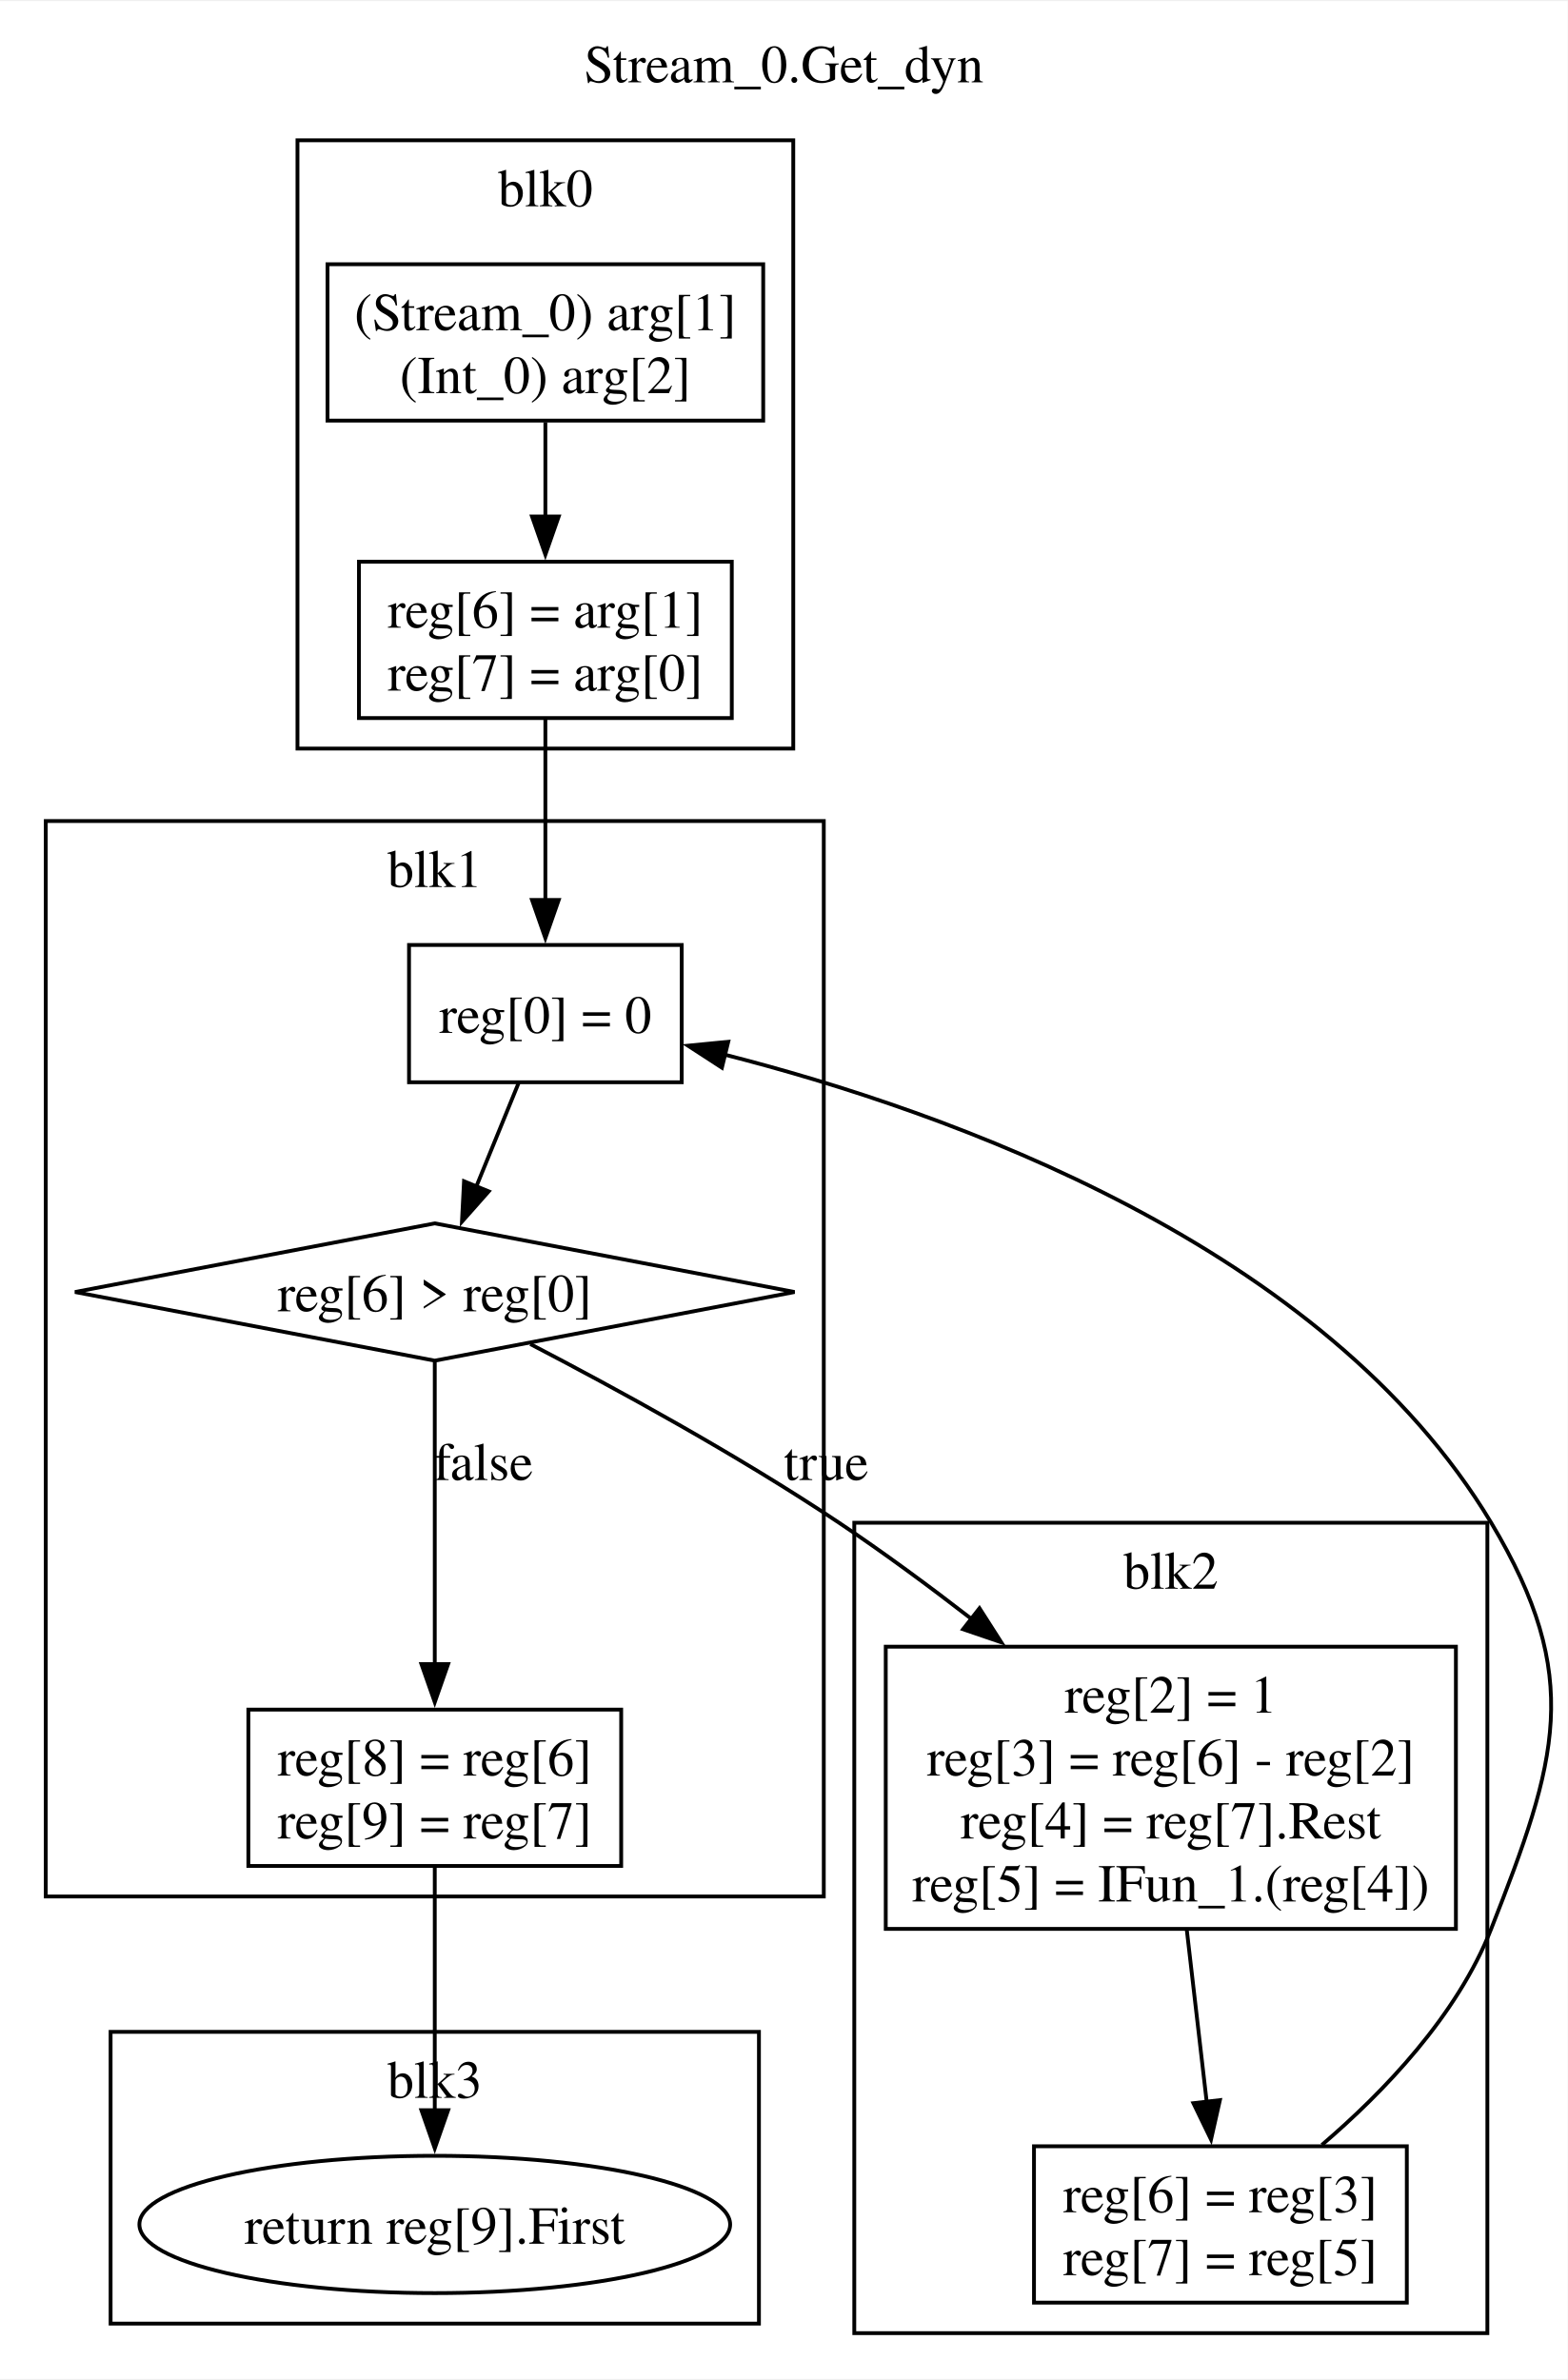
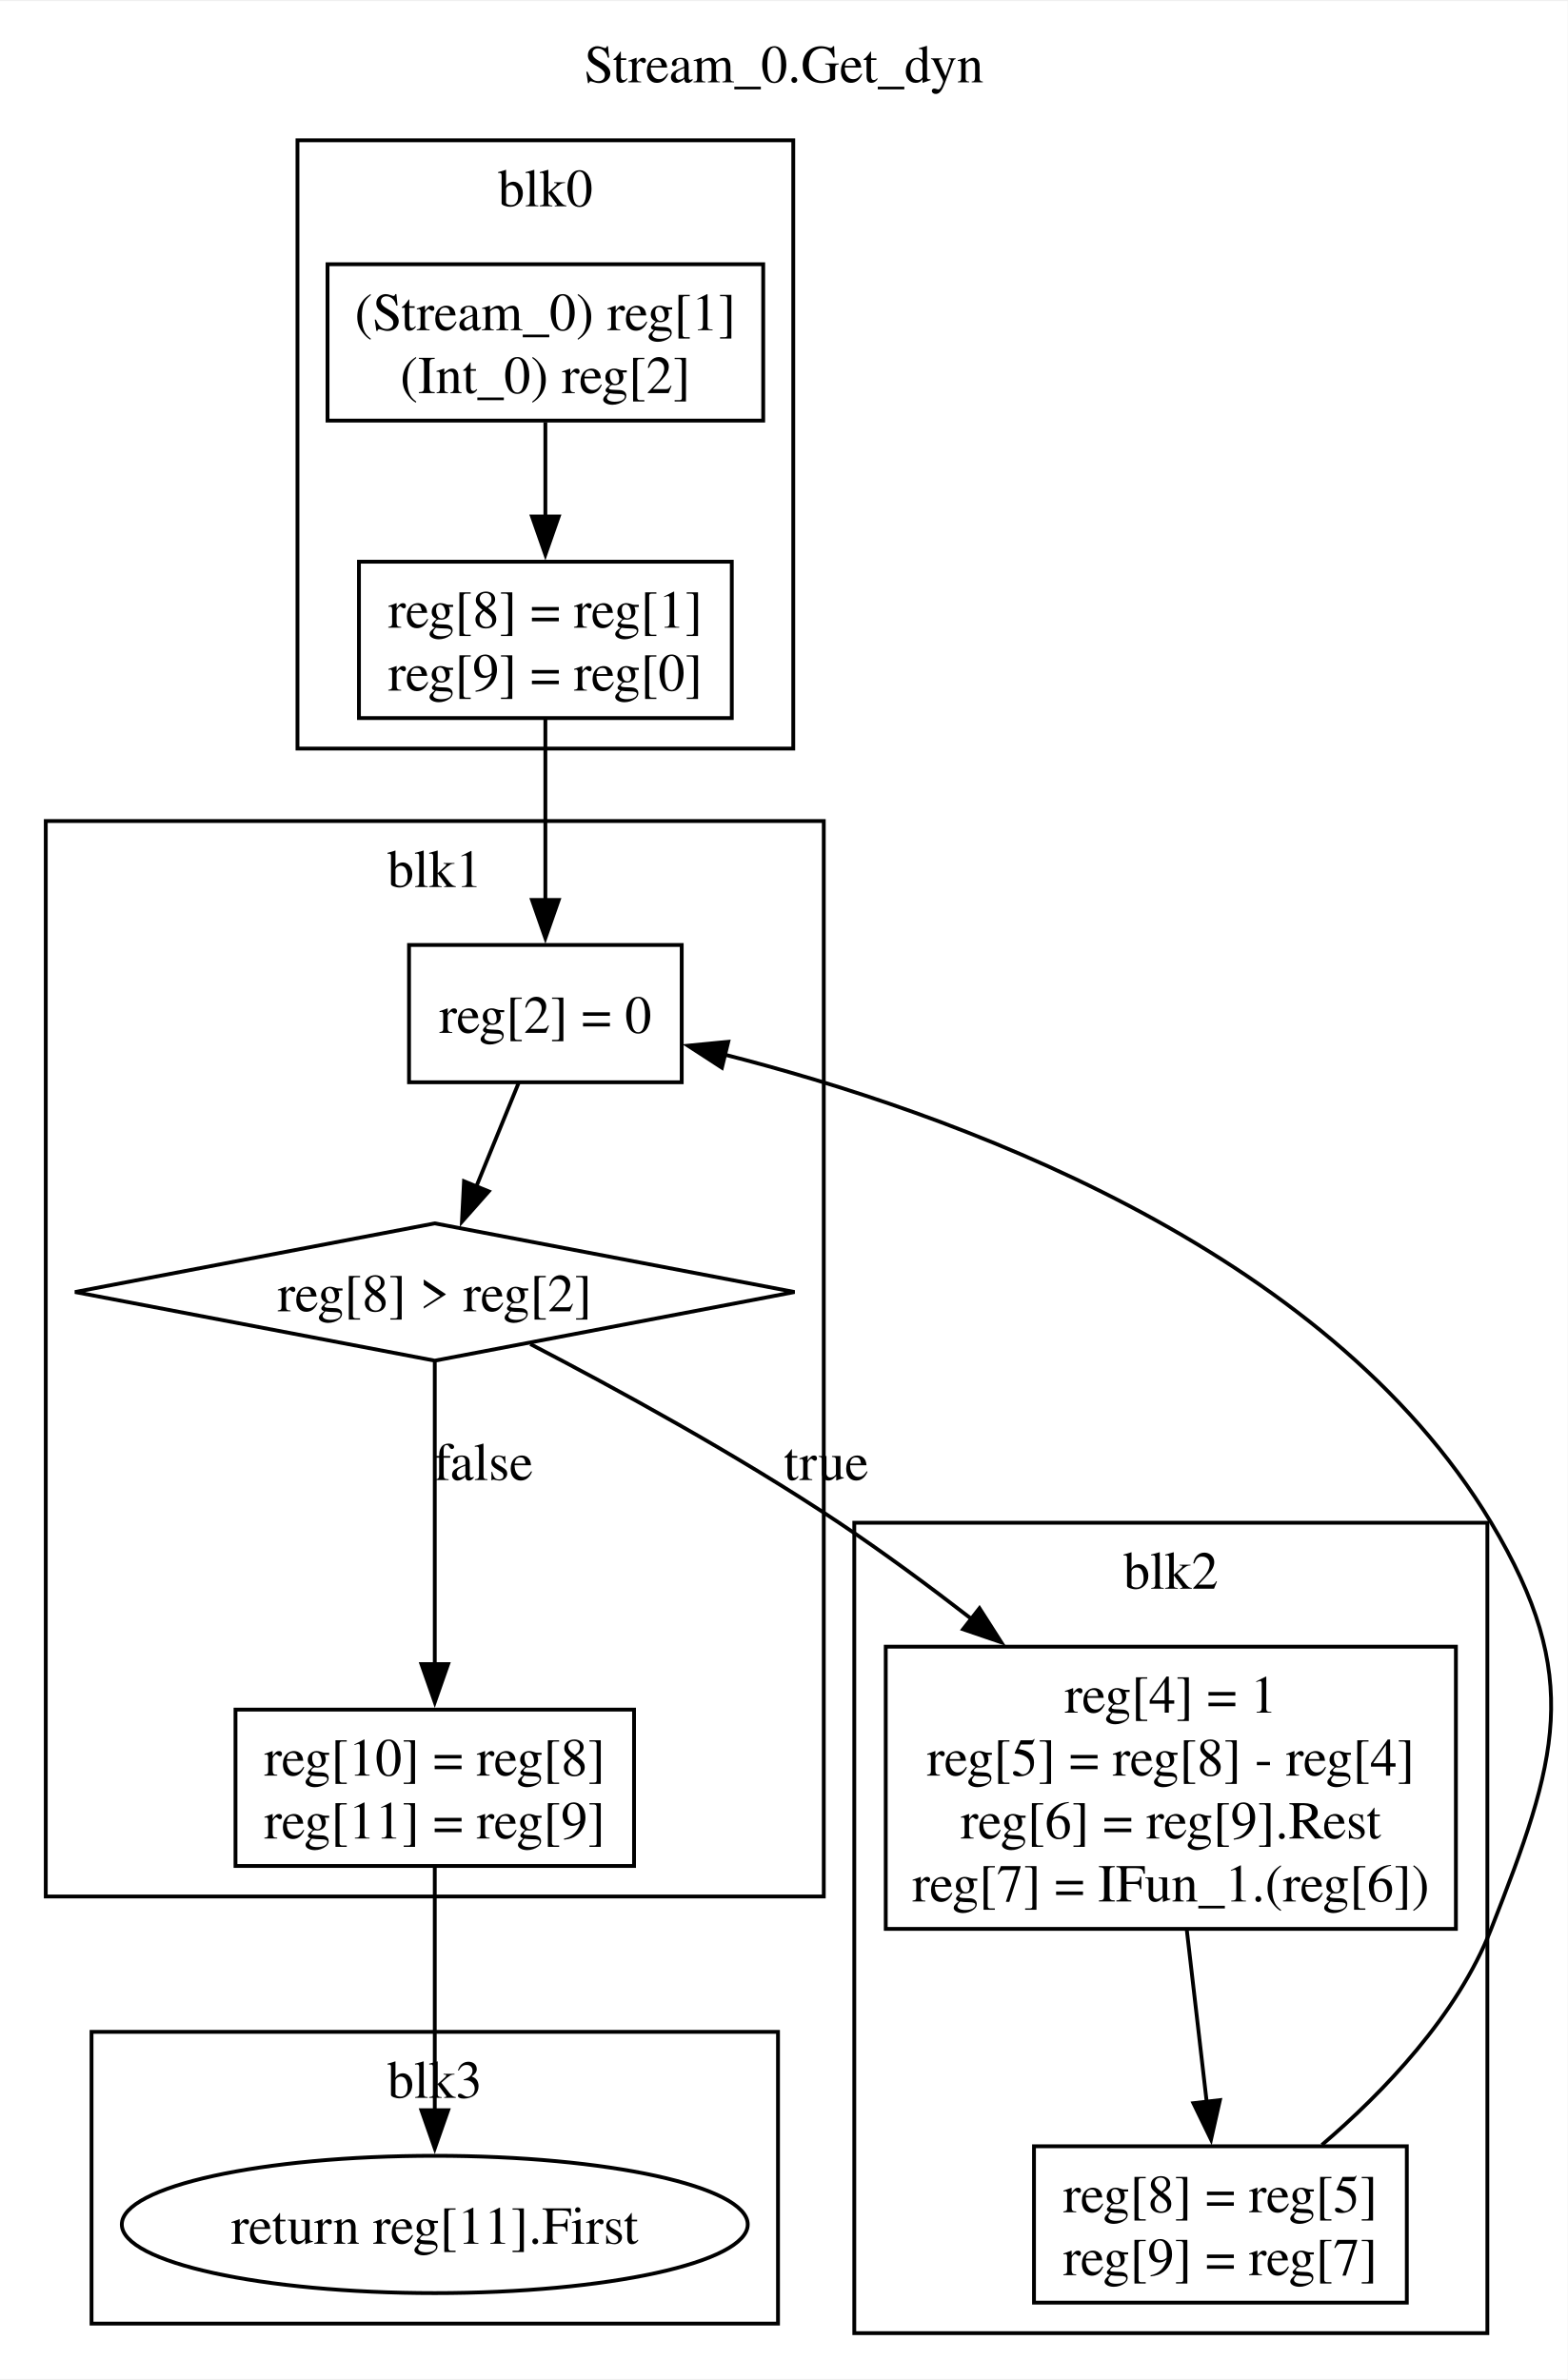
<svg xmlns="http://www.w3.org/2000/svg" width="411pt" height="624pt" viewBox="0.00 0.00 411.05 623.50">
  <g id="graph0" class="graph" transform="scale(1 1) rotate(0) translate(4 619.5)">
    <polygon fill="white" stroke="none" points="-4,4 -4,-619.5 407.05,-619.5 407.05,4 -4,4" />
    <text text-anchor="middle" x="201.53" y="-598.2" font-family="Times,serif" font-size="14.00">Stream_0.Get_dyn</text>
    <g id="clust1" class="cluster">
      <polygon fill="none" stroke="black" points="74,-423.5 74,-583 204,-583 204,-423.5 74,-423.5" />
      <text text-anchor="middle" x="139" y="-565.7" font-family="Times,serif" font-size="14.00">blk0</text>
    </g>
    <g id="clust2" class="cluster">
      <polygon fill="none" stroke="black" points="8,-122.5 8,-404.5 212,-404.5 212,-122.5 8,-122.5" />
      <text text-anchor="middle" x="110" y="-387.2" font-family="Times,serif" font-size="14.00">blk1</text>
    </g>
    <g id="clust3" class="cluster">
      <polygon fill="none" stroke="black" points="220,-8 220,-220.5 386,-220.5 386,-8 220,-8" />
      <text text-anchor="middle" x="303" y="-203.2" font-family="Times,serif" font-size="14.00">blk2</text>
    </g>
    <g id="clust4" class="cluster">
-       <polygon fill="none" stroke="black" points="25,-10.5 25,-87 195,-87 195,-10.5 25,-10.5" />
+       <polygon fill="none" stroke="black" points="20,-10.5 20,-87 200,-87 200,-10.5 20,-10.5" />
      <text text-anchor="middle" x="110" y="-69.7" font-family="Times,serif" font-size="14.00">blk3</text>
    </g>
    <g id="node1" class="node">
      <polygon fill="none" stroke="black" points="196.12,-550.5 81.88,-550.5 81.88,-509.5 196.12,-509.5 196.12,-550.5" />
-       <text text-anchor="middle" x="139" y="-533.2" font-family="Times,serif" font-size="14.00">(Stream_0) arg[1]</text>
-       <text text-anchor="middle" x="139" y="-516.7" font-family="Times,serif" font-size="14.00">(Int_0) arg[2]</text>
+       <text text-anchor="middle" x="139" y="-533.2" font-family="Times,serif" font-size="14.00">(Stream_0) reg[1]</text>
+       <text text-anchor="middle" x="139" y="-516.7" font-family="Times,serif" font-size="14.00">(Int_0) reg[2]</text>
    </g>
    <g id="node2" class="node">
      <polygon fill="none" stroke="black" points="187.88,-472.5 90.12,-472.5 90.12,-431.5 187.88,-431.5 187.88,-472.5" />
-       <text text-anchor="middle" x="139" y="-455.2" font-family="Times,serif" font-size="14.00">reg[6] = arg[1]</text>
-       <text text-anchor="middle" x="139" y="-438.7" font-family="Times,serif" font-size="14.00">reg[7] = arg[0]</text>
+       <text text-anchor="middle" x="139" y="-455.2" font-family="Times,serif" font-size="14.00">reg[8] = reg[1]</text>
+       <text text-anchor="middle" x="139" y="-438.7" font-family="Times,serif" font-size="14.00">reg[9] = reg[0]</text>
    </g>
    <g id="edge1" class="edge">
      <path fill="none" stroke="black" d="M139,-509.03C139,-501.44 139,-492.6 139,-484.21" />
      <polygon fill="black" stroke="black" points="142.5,-484.35 139,-474.35 135.5,-484.35 142.5,-484.35" />
    </g>
    <g id="node3" class="node">
      <polygon fill="none" stroke="black" points="174.75,-372 103.25,-372 103.25,-336 174.75,-336 174.75,-372" />
-       <text text-anchor="middle" x="139" y="-348.95" font-family="Times,serif" font-size="14.00">reg[0] = 0</text>
+       <text text-anchor="middle" x="139" y="-348.95" font-family="Times,serif" font-size="14.00">reg[2] = 0</text>
    </g>
    <g id="edge2" class="edge">
      <path fill="none" stroke="black" d="M139,-431.11C139,-417.41 139,-399.01 139,-383.73" />
      <polygon fill="black" stroke="black" points="142.5,-383.8 139,-373.8 135.5,-383.8 142.5,-383.8" />
    </g>
    <g id="node4" class="node">
      <polygon fill="none" stroke="black" points="110,-299 15.66,-281 110,-263 204.34,-281 110,-299" />
-       <text text-anchor="middle" x="110" y="-275.95" font-family="Times,serif" font-size="14.00">reg[6] &gt; reg[0]</text>
+       <text text-anchor="middle" x="110" y="-275.95" font-family="Times,serif" font-size="14.00">reg[8] &gt; reg[2]</text>
    </g>
    <g id="edge3" class="edge">
      <path fill="none" stroke="black" d="M131.98,-335.81C128.64,-327.64 124.58,-317.69 120.86,-308.58" />
      <polygon fill="black" stroke="black" points="124.15,-307.39 117.13,-299.46 117.67,-310.04 124.15,-307.39" />
    </g>
    <g id="node5" class="node">
      <polygon fill="none" stroke="black" points="377.75,-188 228.25,-188 228.25,-114 377.75,-114 377.75,-188" />
-       <text text-anchor="middle" x="303" y="-170.7" font-family="Times,serif" font-size="14.00">reg[2] = 1</text>
-       <text text-anchor="middle" x="303" y="-154.2" font-family="Times,serif" font-size="14.00">reg[3] = reg[6] - reg[2]</text>
-       <text text-anchor="middle" x="303" y="-137.7" font-family="Times,serif" font-size="14.00">reg[4] = reg[7].Rest</text>
-       <text text-anchor="middle" x="303" y="-121.2" font-family="Times,serif" font-size="14.00">reg[5] = IFun_1.(reg[4])</text>
+       <text text-anchor="middle" x="303" y="-170.7" font-family="Times,serif" font-size="14.00">reg[4] = 1</text>
+       <text text-anchor="middle" x="303" y="-154.2" font-family="Times,serif" font-size="14.00">reg[5] = reg[8] - reg[4]</text>
+       <text text-anchor="middle" x="303" y="-137.7" font-family="Times,serif" font-size="14.00">reg[6] = reg[9].Rest</text>
+       <text text-anchor="middle" x="303" y="-121.2" font-family="Times,serif" font-size="14.00">reg[7] = IFun_1.(reg[6])</text>
    </g>
    <g id="edge4" class="edge">
      <path fill="none" stroke="black" d="M135.06,-267.35C156.96,-255.96 189.33,-238.33 216,-220.5 227.6,-212.74 239.62,-203.88 250.88,-195.16" />
      <polygon fill="black" stroke="black" points="252.83,-198.08 258.54,-189.15 248.52,-192.57 252.83,-198.08" />
      <text text-anchor="middle" x="212.62" y="-231.7" font-family="Times,serif" font-size="14.00">true</text>
    </g>
    <g id="node6" class="node">
-       <polygon fill="none" stroke="black" points="158.88,-171.5 61.12,-171.5 61.12,-130.5 158.88,-130.5 158.88,-171.5" />
-       <text text-anchor="middle" x="110" y="-154.2" font-family="Times,serif" font-size="14.00">reg[8] = reg[6]</text>
-       <text text-anchor="middle" x="110" y="-137.7" font-family="Times,serif" font-size="14.00">reg[9] = reg[7]</text>
+       <polygon fill="none" stroke="black" points="162.25,-171.5 57.75,-171.5 57.75,-130.5 162.25,-130.5 162.25,-171.5" />
+       <text text-anchor="middle" x="110" y="-154.2" font-family="Times,serif" font-size="14.00">reg[10] = reg[8]</text>
+       <text text-anchor="middle" x="110" y="-137.7" font-family="Times,serif" font-size="14.00">reg[11] = reg[9]</text>
    </g>
    <g id="edge5" class="edge">
      <path fill="none" stroke="black" d="M110,-262.74C110,-242.45 110,-208.38 110,-183.37" />
      <polygon fill="black" stroke="black" points="113.5,-183.44 110,-173.44 106.5,-183.44 113.5,-183.44" />
      <text text-anchor="middle" x="122.75" y="-231.7" font-family="Times,serif" font-size="14.00">false</text>
    </g>
    <g id="node8" class="node">
      <polygon fill="none" stroke="black" points="364.88,-57 267.12,-57 267.12,-16 364.88,-16 364.88,-57" />
-       <text text-anchor="middle" x="316" y="-39.7" font-family="Times,serif" font-size="14.00">reg[6] = reg[3]</text>
-       <text text-anchor="middle" x="316" y="-23.2" font-family="Times,serif" font-size="14.00">reg[7] = reg[5]</text>
+       <text text-anchor="middle" x="316" y="-39.7" font-family="Times,serif" font-size="14.00">reg[8] = reg[5]</text>
+       <text text-anchor="middle" x="316" y="-23.2" font-family="Times,serif" font-size="14.00">reg[9] = reg[7]</text>
    </g>
    <g id="edge7" class="edge">
      <path fill="none" stroke="black" d="M307.18,-113.79C308.88,-99.13 310.81,-82.39 312.44,-68.33" />
      <polygon fill="black" stroke="black" points="315.87,-69.1 313.54,-58.76 308.92,-68.3 315.87,-69.1" />
    </g>
    <g id="node7" class="node">
-       <ellipse fill="none" stroke="black" cx="110" cy="-36.5" rx="77.45" ry="18" />
-       <text text-anchor="middle" x="110" y="-31.45" font-family="Times,serif" font-size="14.00">return reg[9].First</text>
+       <ellipse fill="none" stroke="black" cx="110" cy="-36.5" rx="82.06" ry="18" />
+       <text text-anchor="middle" x="110" y="-31.45" font-family="Times,serif" font-size="14.00">return reg[11].First</text>
    </g>
    <g id="edge6" class="edge">
      <path fill="none" stroke="black" d="M110,-130.15C110,-112.41 110,-86.2 110,-66.19" />
      <polygon fill="black" stroke="black" points="113.5,-66.45 110,-56.45 106.5,-66.45 113.5,-66.45" />
    </g>
    <g id="edge8" class="edge">
      <path fill="none" stroke="black" d="M342.6,-57.35C358.81,-71.2 378.06,-91.23 387,-114 404.3,-158.06 411.34,-179.9 387,-220.5 343.38,-293.27 244.68,-328.3 185.8,-343.3" />
      <polygon fill="black" stroke="black" points="185.29,-339.82 176.4,-345.59 186.95,-346.62 185.29,-339.82" />
    </g>
  </g>
</svg>
